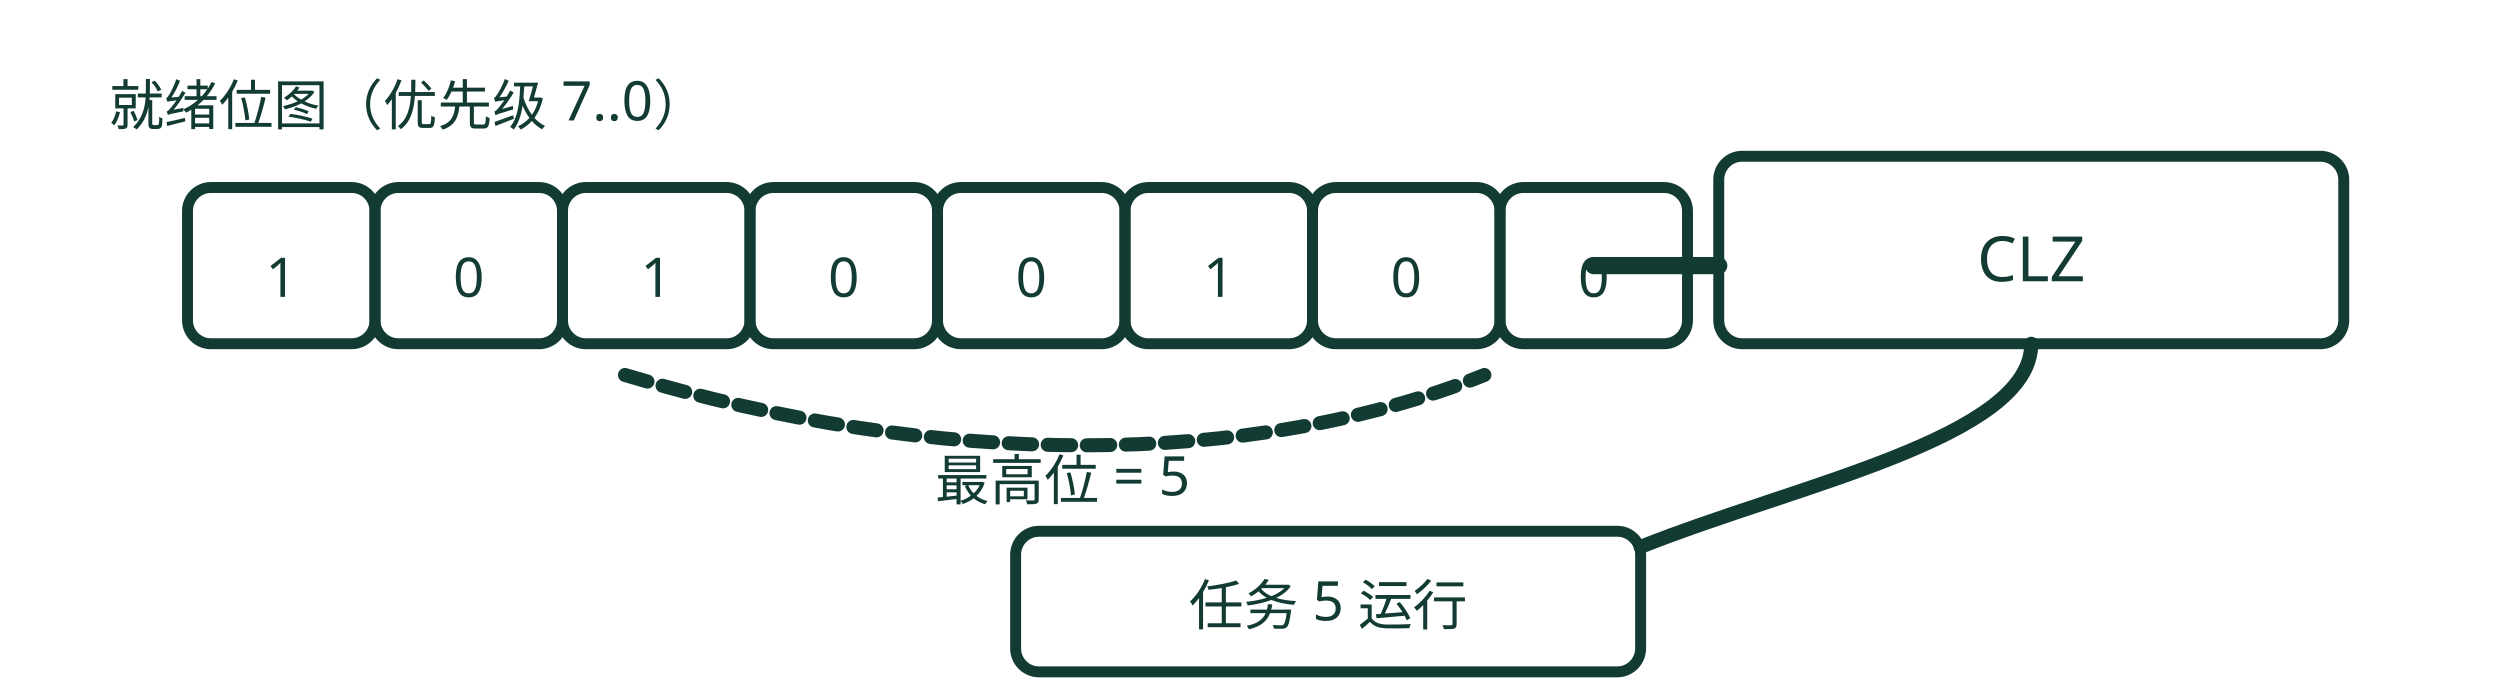
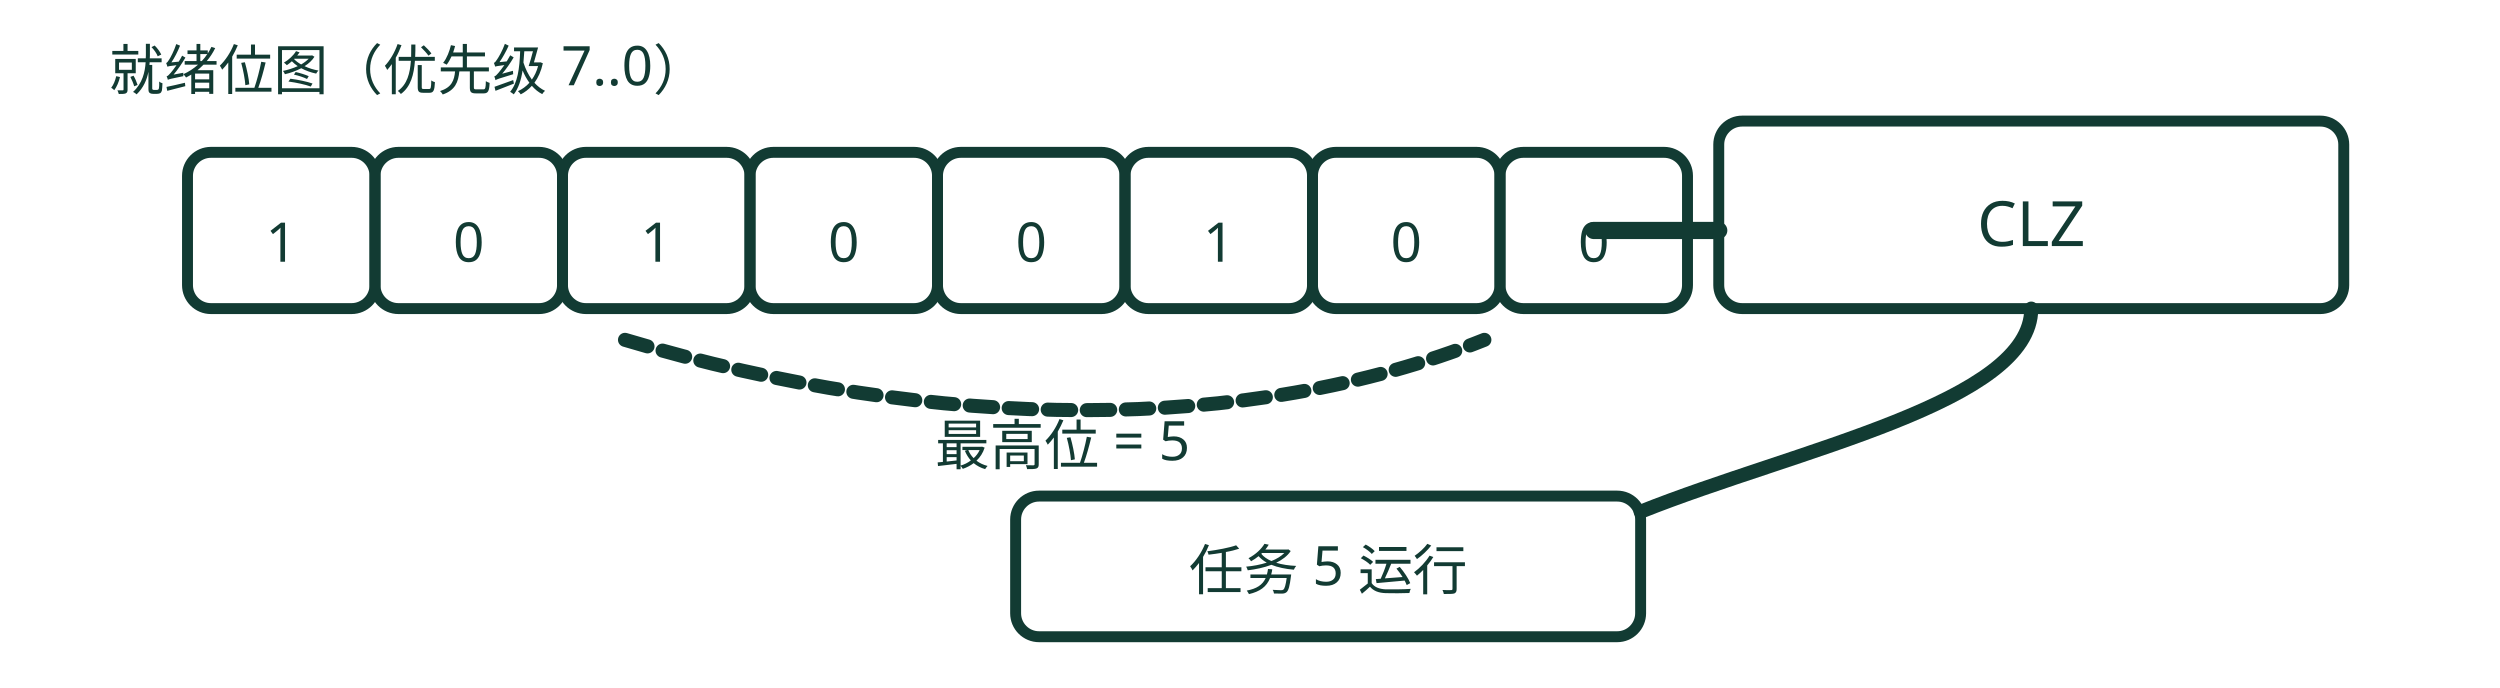
<svg xmlns="http://www.w3.org/2000/svg" viewBox="0 0 320 88" role="img" aria-label="调度器就绪位图：32 位 uxTopReadyPriority 标出哪些优先级有任务，CLZ 找最高位，再到对应就绪链表取任务">
-   <g fill="none" stroke="var(--cover-ink, #123b33)" stroke-linecap="round" stroke-linejoin="round" stroke-width="1.4">
+   <g transform="translate(0,-4.5)" fill="none" stroke="var(--cover-ink, #123b33)" stroke-linecap="round" stroke-linejoin="round" stroke-width="1.4">
    <text x="14" y="16" font-size="7" font-family="sans-serif" fill="var(--cover-ink, #123b33)" stroke="none" text-anchor="start">就绪位图（优先级 7..0）</text>
    <rect x="24" y="24" width="24" height="20" rx="3" stroke-width="1.4" />
    <rect x="48" y="24" width="24" height="20" rx="3" stroke-width="1.4" />
    <rect x="72" y="24" width="24" height="20" rx="3" stroke-width="1.4" />
    <rect x="96" y="24" width="24" height="20" rx="3" stroke-width="1.4" />
    <rect x="120" y="24" width="24" height="20" rx="3" stroke-width="1.4" />
    <rect x="144" y="24" width="24" height="20" rx="3" stroke-width="1.4" />
    <rect x="168" y="24" width="24" height="20" rx="3" stroke-width="1.4" />
    <rect x="192" y="24" width="24" height="20" rx="3" stroke-width="1.4" />
    <text x="36" y="38" font-size="7" font-family="sans-serif" fill="var(--cover-ink, #123b33)" stroke="none" text-anchor="middle">1</text>
    <text x="60" y="38" font-size="7" font-family="sans-serif" fill="var(--cover-ink, #123b33)" stroke="none" text-anchor="middle">0</text>
    <text x="84" y="38" font-size="7" font-family="sans-serif" fill="var(--cover-ink, #123b33)" stroke="none" text-anchor="middle">1</text>
    <text x="108" y="38" font-size="7" font-family="sans-serif" fill="var(--cover-ink, #123b33)" stroke="none" text-anchor="middle">0</text>
    <text x="132" y="38" font-size="7" font-family="sans-serif" fill="var(--cover-ink, #123b33)" stroke="none" text-anchor="middle">0</text>
    <text x="156" y="38" font-size="7" font-family="sans-serif" fill="var(--cover-ink, #123b33)" stroke="none" text-anchor="middle">1</text>
    <text x="180" y="38" font-size="7" font-family="sans-serif" fill="var(--cover-ink, #123b33)" stroke="none" text-anchor="middle">0</text>
    <text x="204" y="38" font-size="7" font-family="sans-serif" fill="var(--cover-ink, #123b33)" stroke="none" text-anchor="middle">0</text>
    <path d="M80 48 C 120 60, 160 60, 190 48" stroke-width="1.8" stroke-dasharray="3 2" />
    <text x="136" y="64" font-size="7" font-family="sans-serif" fill="var(--cover-ink, #123b33)" stroke="none" text-anchor="middle">最高位 = 5</text>
    <rect x="220" y="20" width="80" height="24" rx="3" stroke-width="1.4" />
    <text x="260" y="36" font-size="8" font-family="sans-serif" fill="var(--cover-ink, #123b33)" stroke="none" text-anchor="middle">CLZ</text>
    <path d="M204 34 C 210 34, 214 34, 220 34" stroke-width="2.2" />
    <path d="M260 44 C 260 56, 230 62, 210 70" stroke-width="1.8" />
    <rect x="130" y="68" width="80" height="18" rx="3" stroke-width="1.4" />
    <text x="170" y="80" font-size="7" font-family="sans-serif" fill="var(--cover-ink, #123b33)" stroke="none" text-anchor="middle">任务 5 运行</text>
  </g>
</svg>
